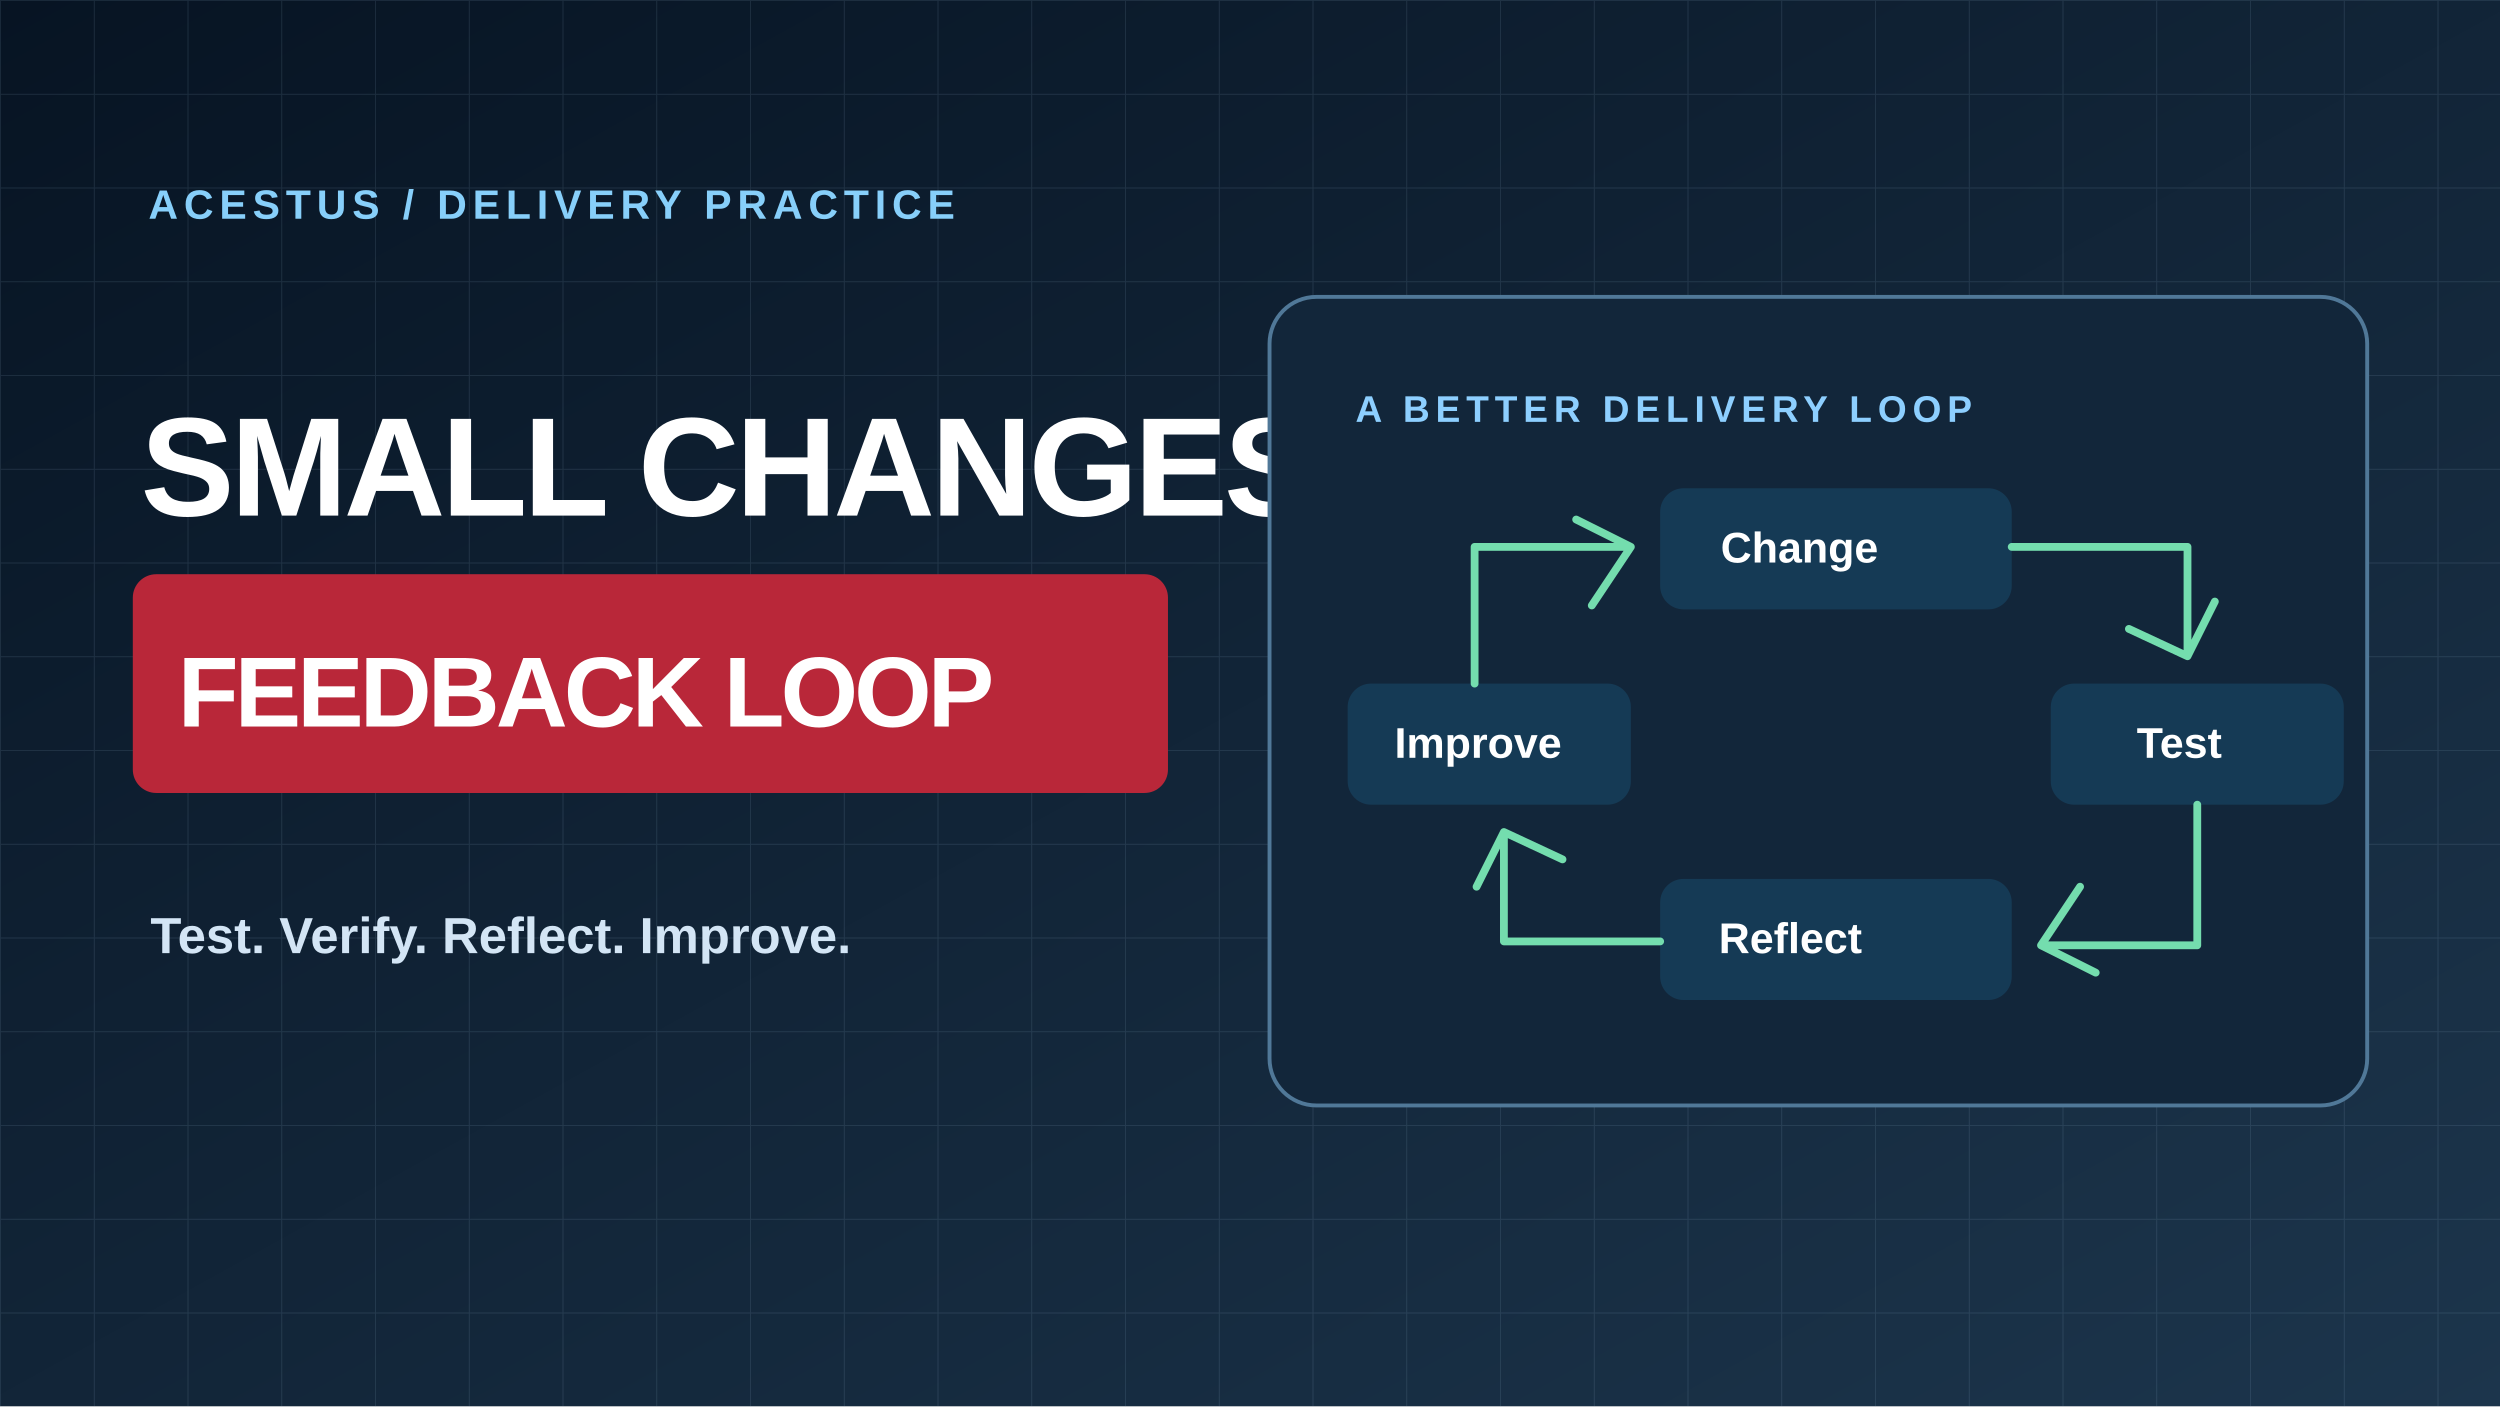
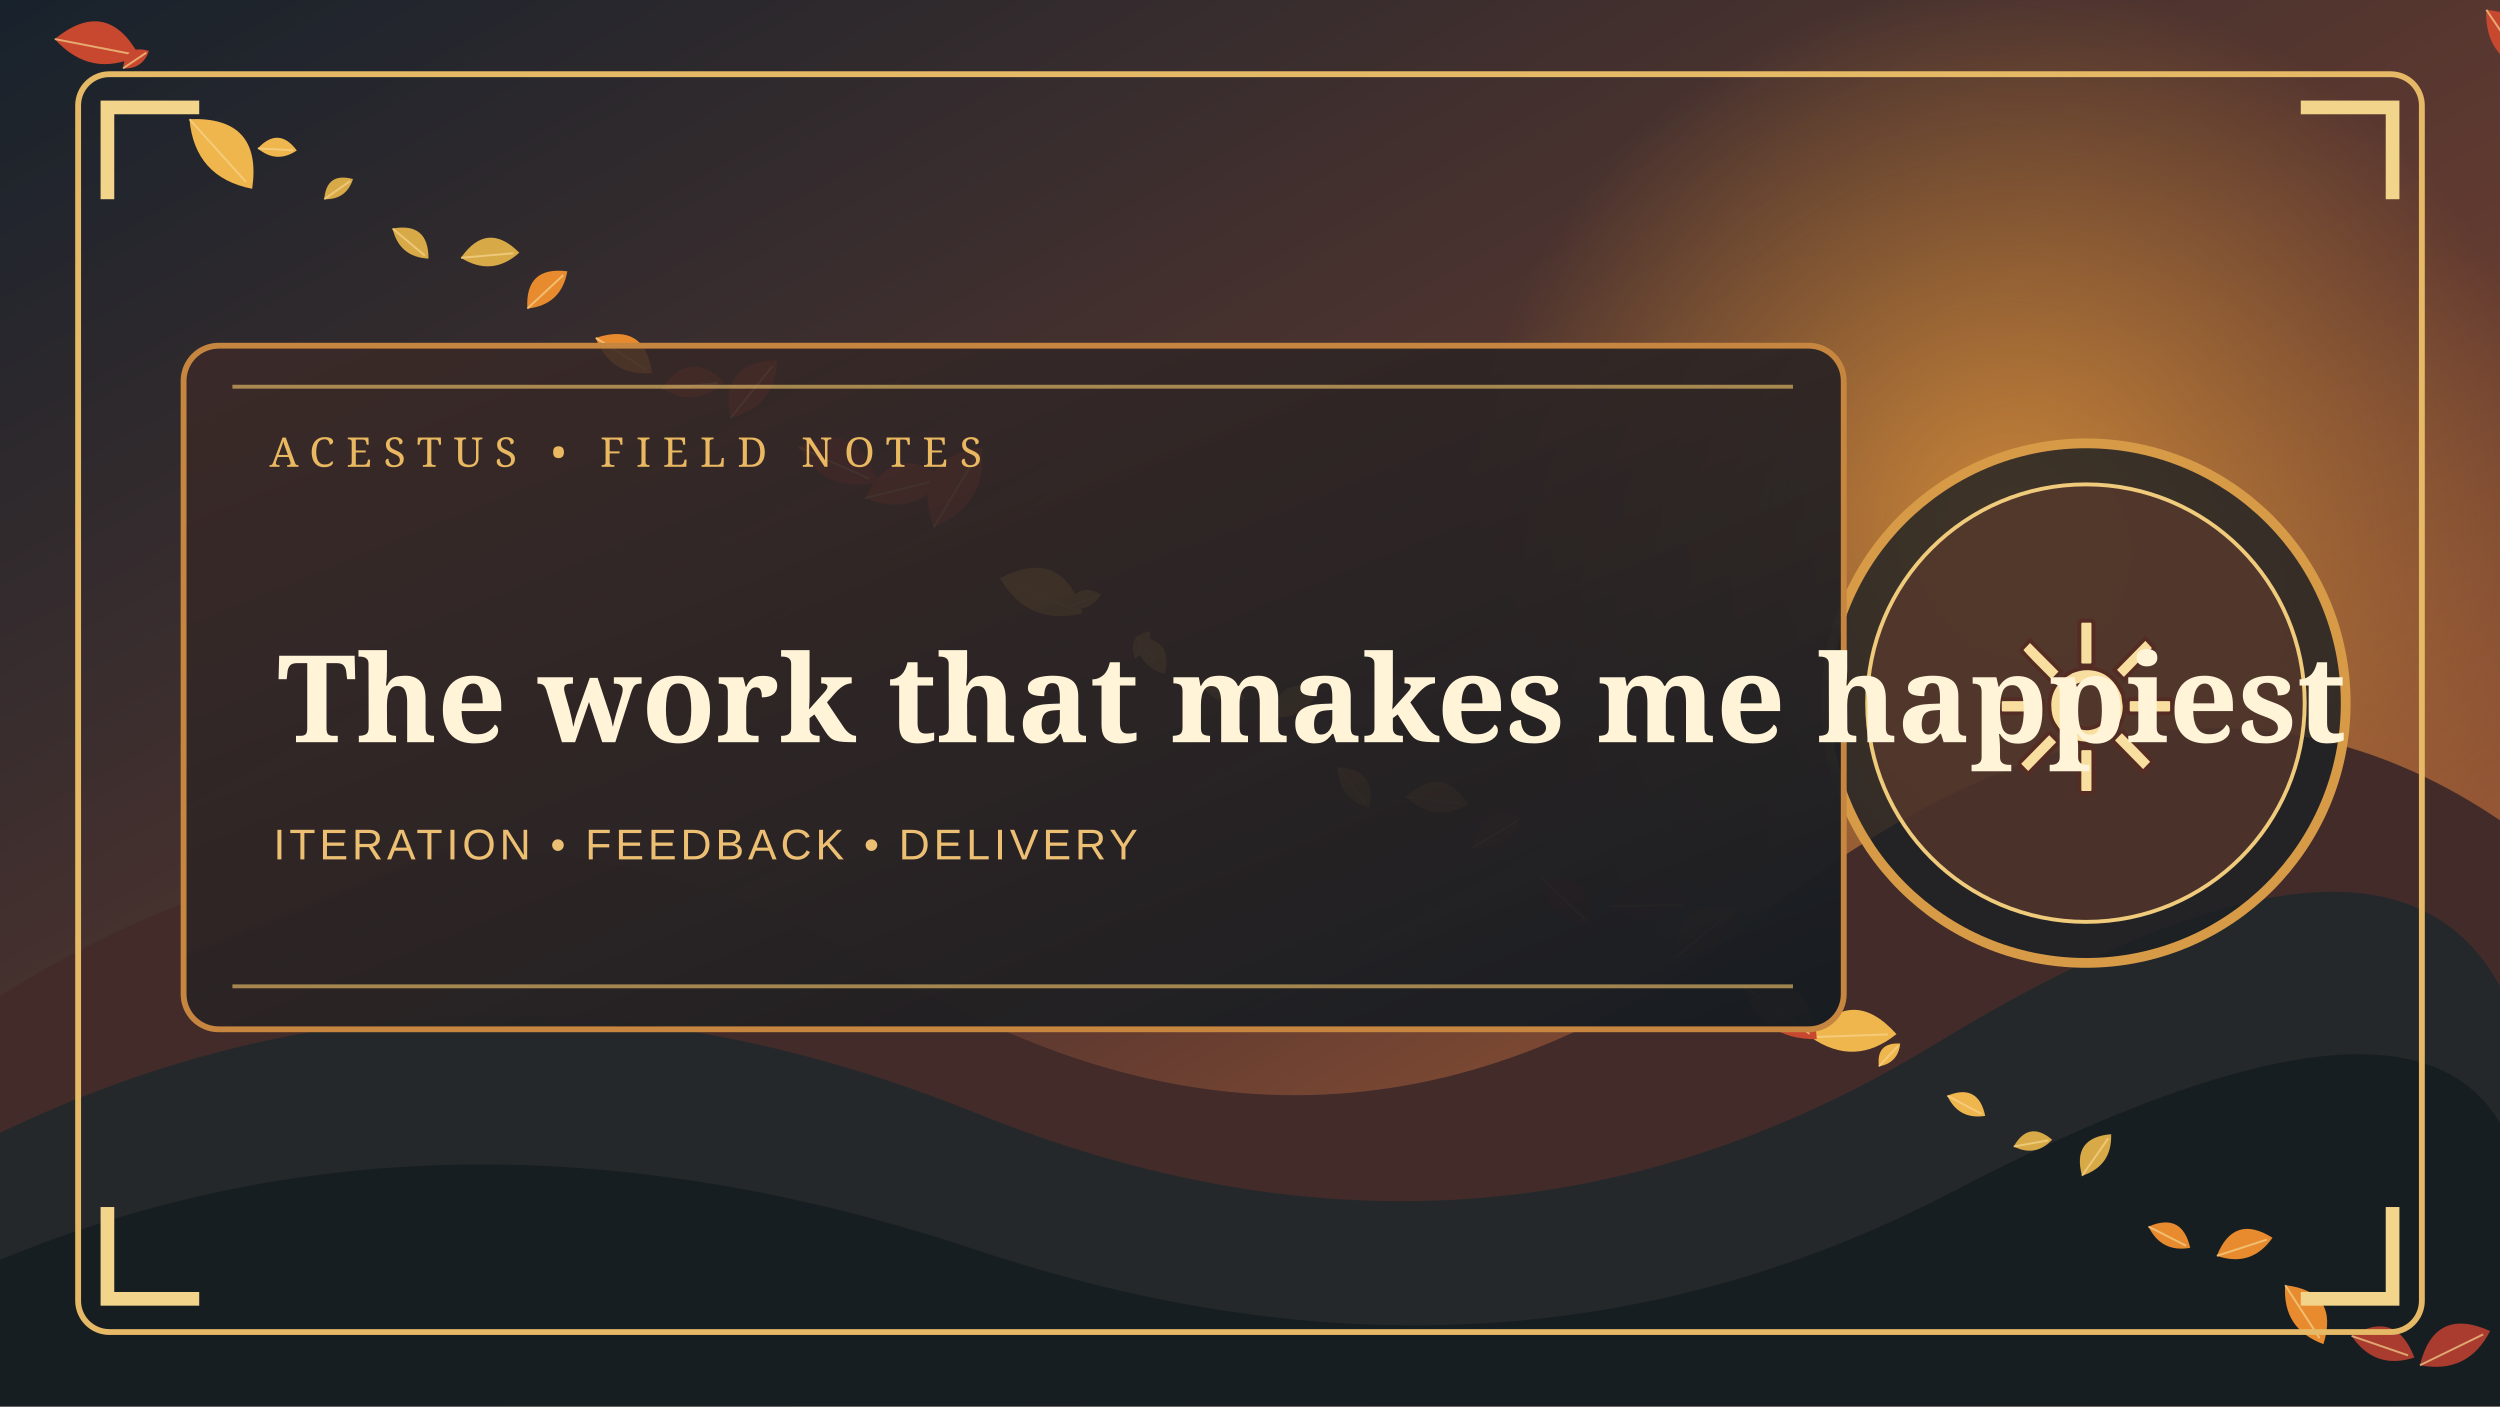
- <svg xmlns="http://www.w3.org/2000/svg" viewBox="0 0 1280 720" width="1280" height="720" role="img" aria-labelledby="title">
+ <svg xmlns="http://www.w3.org/2000/svg" width="1280" height="720" viewBox="0 0 1280 720">
  <defs>
-     <linearGradient id="background" x2="1" y2="1">
-       <stop stop-color="#071423" />
-       <stop offset="1" stop-color="#1c354c" />
+     <linearGradient id="sky" y2="1">
+       <stop stop-color="#18222c" />
+       <stop offset=".58" stop-color="#613a30" />
+       <stop offset="1" stop-color="#cb753a" />
    </linearGradient>
-     <pattern id="grid" width="48" height="48" patternUnits="userSpaceOnUse">
-       <path d="M48 0H0V48" fill="none" stroke="#a9c8e6" stroke-opacity=".12" />
-     </pattern>
+     <linearGradient id="panel" y2="1">
+       <stop stop-color="#3c2a27" stop-opacity=".87" />
+       <stop offset="1" stop-color="#161c21" stop-opacity=".98" />
+     </linearGradient>
+     <radialGradient id="sun">
+       <stop stop-color="#f6a63c" stop-opacity=".7" />
+       <stop offset="1" stop-color="#f6a63c" stop-opacity="0" />
+     </radialGradient>
  </defs>
-   <rect width="1280" height="720" fill="url(#background)" />
-   <rect width="1280" height="720" fill="url(#grid)" />
-   <g font-family="Arial, Helvetica, sans-serif" font-weight="700">
-     <text x="76" y="112" fill="#87cffa" font-size="21" letter-spacing="3">ACESTUS / DELIVERY PRACTICE</text>
-     <text x="72" y="264" fill="#fff" font-size="72" letter-spacing="-2">SMALL CHANGES</text>
-     <rect x="68" y="294" width="530" height="112" rx="12" fill="#b92739" />
-     <text x="91" y="372" fill="#fff" font-size="51" letter-spacing="-2">FEEDBACK LOOP</text>
-     <text x="77" y="488" fill="#d3e5f5" font-size="26">Test. Verify. Reflect. Improve.</text>
-     <rect x="650" y="152" width="562" height="414" rx="24" fill="#12263a" stroke="#507898" stroke-width="2" />
-     <text x="694" y="216" fill="#8dcfff" font-size="19" letter-spacing="3">A BETTER DELIVERY LOOP</text>
-     <rect x="850" y="250" width="180" height="62" rx="12" fill="#153a55" />
-     <text x="881" y="288" fill="#fff" font-size="22">Change</text>
-     <rect x="1050" y="350" width="150" height="62" rx="12" fill="#153a55" />
-     <text x="1094" y="388" fill="#fff" font-size="22">Test</text>
-     <rect x="850" y="450" width="180" height="62" rx="12" fill="#153a55" />
-     <text x="880" y="488" fill="#fff" font-size="22">Reflect</text>
-     <rect x="690" y="350" width="145" height="62" rx="12" fill="#153a55" />
-     <text x="714" y="388" fill="#fff" font-size="22">Improve</text>
-     <path d="M1030 280h90v56m-30-14 30 14 14-28M1125 412v72h-80m20-30-20 30 28 14M850 482h-80v-56m30 14-30-14-14 28M755 350v-70h80m-20 30 20-30-28-14" fill="none" stroke="#74ddae" stroke-width="4" stroke-linecap="round" stroke-linejoin="round" />
+   <rect width="1280" height="720" fill="url(#sky)" />
+   <circle cx="1030" cy="270" r="280" fill="url(#sun)" />
+   <path d="M0 510Q230 365 460 500T900 470T1280 420V720H0Z" fill="#432b2a" />
+   <path d="M0 580Q240 465 500 570T990 535T1280 505V720H0Z" fill="#25282a" />
+   <path d="M0 645Q230 550 500 640T1000 610T1280 575V720H0Z" fill="#171e21" />
+   <g transform="translate(581 337) rotate(-60)">
+     <path d="M0 0Q8 -9.6 16 0Q8 6 0 0" fill="#d8aa47" />
+     <path d="M0 0l14.4 0" stroke="#f7d58d" stroke-opacity=".7" />
  </g>
+   <g transform="translate(754 434) rotate(-31)">
+     <path d="M0 0Q15 -18 30 0Q15 11.25 0 0" fill="#a93c2e" />
+     <path d="M0 0l27 0" stroke="#f7d58d" stroke-opacity=".7" />
+   </g>
+   <g transform="translate(927 531) rotate(-2)">
+     <path d="M0 0Q22 -26.4 44 0Q22 16.5 0 0" fill="#f0b64e" />
+     <path d="M0 0l39.6 0" stroke="#f7d58d" stroke-opacity=".7" />
+   </g>
+   <g transform="translate(1100 628) rotate(27)">
+     <path d="M0 0Q12 -14.4 24 0Q12 9 0 0" fill="#e78b2e" />
+     <path d="M0 0l21.6 0" stroke="#f7d58d" stroke-opacity=".7" />
+   </g>
+   <g transform="translate(1273 5) rotate(56)">
+     <path d="M0 0Q19 -22.8 38 0Q19 14.25 0 0" fill="#c7482f" />
+     <path d="M0 0l34.2 0" stroke="#f7d58d" stroke-opacity=".7" />
+   </g>
+   <g transform="translate(166 102) rotate(-35)">
+     <path d="M0 0Q9 -10.8 18 0Q9 6.75 0 0" fill="#d8aa47" />
+     <path d="M0 0l16.2 0" stroke="#f7d58d" stroke-opacity=".7" />
+   </g>
+   <g transform="translate(339 199) rotate(-6)">
+     <path d="M0 0Q16 -19.2 32 0Q16 12 0 0" fill="#a93c2e" />
+     <path d="M0 0l28.8 0" stroke="#f7d58d" stroke-opacity=".7" />
+   </g>
+   <g transform="translate(512 296) rotate(23)">
+     <path d="M0 0Q23 -27.6 46 0Q23 17.25 0 0" fill="#f0b64e" />
+     <path d="M0 0l41.4 0" stroke="#f7d58d" stroke-opacity=".7" />
+   </g>
+   <g transform="translate(685 393) rotate(52)">
+     <path d="M0 0Q13 -15.6 26 0Q13 9.75 0 0" fill="#e78b2e" />
+     <path d="M0 0l23.4 0" stroke="#f7d58d" stroke-opacity=".7" />
+   </g>
+   <g transform="translate(858 490) rotate(-39)">
+     <path d="M0 0Q20 -24 40 0Q20 15 0 0" fill="#c7482f" />
+     <path d="M0 0l36 0" stroke="#f7d58d" stroke-opacity=".7" />
+   </g>
+   <g transform="translate(1031 587) rotate(-10)">
+     <path d="M0 0Q10 -12 20 0Q10 7.5 0 0" fill="#d8aa47" />
+     <path d="M0 0l18 0" stroke="#f7d58d" stroke-opacity=".7" />
+   </g>
+   <g transform="translate(1204 684) rotate(19)">
+     <path d="M0 0Q17 -20.4 34 0Q17 12.75 0 0" fill="#a93c2e" />
+     <path d="M0 0l30.6 0" stroke="#f7d58d" stroke-opacity=".7" />
+   </g>
+   <g transform="translate(97 61) rotate(48)">
+     <path d="M0 0Q24 -28.8 48 0Q24 18 0 0" fill="#f0b64e" />
+     <path d="M0 0l43.2 0" stroke="#f7d58d" stroke-opacity=".7" />
+   </g>
+   <g transform="translate(270 158) rotate(-43)">
+     <path d="M0 0Q14 -16.8 28 0Q14 10.5 0 0" fill="#e78b2e" />
+     <path d="M0 0l25.2 0" stroke="#f7d58d" stroke-opacity=".7" />
+   </g>
+   <g transform="translate(443 255) rotate(-14)">
+     <path d="M0 0Q21 -25.2 42 0Q21 15.75 0 0" fill="#c7482f" />
+     <path d="M0 0l37.8 0" stroke="#f7d58d" stroke-opacity=".7" />
+   </g>
+   <g transform="translate(616 352) rotate(15)">
+     <path d="M0 0Q11 -13.2 22 0Q11 8.25 0 0" fill="#d8aa47" />
+     <path d="M0 0l19.8 0" stroke="#f7d58d" stroke-opacity=".7" />
+   </g>
+   <g transform="translate(789 449) rotate(44)">
+     <path d="M0 0Q18 -21.6 36 0Q18 13.5 0 0" fill="#a93c2e" />
+     <path d="M0 0l32.4 0" stroke="#f7d58d" stroke-opacity=".7" />
+   </g>
+   <g transform="translate(962 546) rotate(-47)">
+     <path d="M0 0Q8 -9.6 16 0Q8 6 0 0" fill="#f0b64e" />
+     <path d="M0 0l14.4 0" stroke="#f7d58d" stroke-opacity=".7" />
+   </g>
+   <g transform="translate(1135 643) rotate(-18)">
+     <path d="M0 0Q15 -18 30 0Q15 11.25 0 0" fill="#e78b2e" />
+     <path d="M0 0l27 0" stroke="#f7d58d" stroke-opacity=".7" />
+   </g>
+   <g transform="translate(28 20) rotate(11)">
+     <path d="M0 0Q22 -26.4 44 0Q22 16.5 0 0" fill="#c7482f" />
+     <path d="M0 0l39.6 0" stroke="#f7d58d" stroke-opacity=".7" />
+   </g>
+   <g transform="translate(201 117) rotate(40)">
+     <path d="M0 0Q12 -14.4 24 0Q12 9 0 0" fill="#d8aa47" />
+     <path d="M0 0l21.6 0" stroke="#f7d58d" stroke-opacity=".7" />
+   </g>
+   <g transform="translate(374 214) rotate(-51)">
+     <path d="M0 0Q19 -22.8 38 0Q19 14.25 0 0" fill="#a93c2e" />
+     <path d="M0 0l34.2 0" stroke="#f7d58d" stroke-opacity=".7" />
+   </g>
+   <g transform="translate(547 311) rotate(-22)">
+     <path d="M0 0Q9 -10.8 18 0Q9 6.75 0 0" fill="#f0b64e" />
+     <path d="M0 0l16.2 0" stroke="#f7d58d" stroke-opacity=".7" />
+   </g>
+   <g transform="translate(720 408) rotate(7)">
+     <path d="M0 0Q16 -19.2 32 0Q16 12 0 0" fill="#e78b2e" />
+     <path d="M0 0l28.8 0" stroke="#f7d58d" stroke-opacity=".7" />
+   </g>
+   <g transform="translate(893 505) rotate(36)">
+     <path d="M0 0Q23 -27.6 46 0Q23 17.25 0 0" fill="#c7482f" />
+     <path d="M0 0l41.4 0" stroke="#f7d58d" stroke-opacity=".7" />
+   </g>
+   <g transform="translate(1066 602) rotate(-55)">
+     <path d="M0 0Q13 -15.6 26 0Q13 9.75 0 0" fill="#d8aa47" />
+     <path d="M0 0l23.4 0" stroke="#f7d58d" stroke-opacity=".7" />
+   </g>
+   <g transform="translate(1239 699) rotate(-26)">
+     <path d="M0 0Q20 -24 40 0Q20 15 0 0" fill="#a93c2e" />
+     <path d="M0 0l36 0" stroke="#f7d58d" stroke-opacity=".7" />
+   </g>
+   <g transform="translate(132 76) rotate(3)">
+     <path d="M0 0Q10 -12 20 0Q10 7.5 0 0" fill="#f0b64e" />
+     <path d="M0 0l18 0" stroke="#f7d58d" stroke-opacity=".7" />
+   </g>
+   <g transform="translate(305 173) rotate(32)">
+     <path d="M0 0Q17 -20.4 34 0Q17 12.75 0 0" fill="#e78b2e" />
+     <path d="M0 0l30.6 0" stroke="#f7d58d" stroke-opacity=".7" />
+   </g>
+   <g transform="translate(478 270) rotate(-59)">
+     <path d="M0 0Q24 -28.8 48 0Q24 18 0 0" fill="#c7482f" />
+     <path d="M0 0l43.2 0" stroke="#f7d58d" stroke-opacity=".7" />
+   </g>
+   <g transform="translate(651 367) rotate(-30)">
+     <path d="M0 0Q14 -16.8 28 0Q14 10.5 0 0" fill="#d8aa47" />
+     <path d="M0 0l25.2 0" stroke="#f7d58d" stroke-opacity=".7" />
+   </g>
+   <g transform="translate(824 464) rotate(-1)">
+     <path d="M0 0Q21 -25.2 42 0Q21 15.75 0 0" fill="#a93c2e" />
+     <path d="M0 0l37.8 0" stroke="#f7d58d" stroke-opacity=".7" />
+   </g>
+   <g transform="translate(997 561) rotate(28)">
+     <path d="M0 0Q11 -13.2 22 0Q11 8.25 0 0" fill="#f0b64e" />
+     <path d="M0 0l19.8 0" stroke="#f7d58d" stroke-opacity=".7" />
+   </g>
+   <g transform="translate(1170 658) rotate(57)">
+     <path d="M0 0Q18 -21.6 36 0Q18 13.5 0 0" fill="#e78b2e" />
+     <path d="M0 0l32.4 0" stroke="#f7d58d" stroke-opacity=".7" />
+   </g>
+   <g transform="translate(63 35) rotate(-34)">
+     <path d="M0 0Q8 -9.6 16 0Q8 6 0 0" fill="#c7482f" />
+     <path d="M0 0l14.4 0" stroke="#f7d58d" stroke-opacity=".7" />
+   </g>
+   <g transform="translate(236 132) rotate(-5)">
+     <path d="M0 0Q15 -18 30 0Q15 11.25 0 0" fill="#d8aa47" />
+     <path d="M0 0l27 0" stroke="#f7d58d" stroke-opacity=".7" />
+   </g>
+   <g transform="translate(409 229) rotate(24)">
+     <path d="M0 0Q22 -26.4 44 0Q22 16.5 0 0" fill="#a93c2e" />
+     <path d="M0 0l39.6 0" stroke="#f7d58d" stroke-opacity=".7" />
+   </g>
+   <g transform="translate(582 326) rotate(53)">
+     <path d="M0 0Q12 -14.4 24 0Q12 9 0 0" fill="#f0b64e" />
+     <path d="M0 0l21.6 0" stroke="#f7d58d" stroke-opacity=".7" />
+   </g>
+   <rect x="40" y="38" width="1200" height="644" rx="16" fill="none" stroke="#e5b966" stroke-width="3" />
+   <path d="M55 102V55h47M1178 55h47v47M55 618v47h47M1178 665h47v-47" fill="none" stroke="#f2d58b" stroke-width="7" />
+   <circle cx="1068" cy="360" r="133" fill="#1c2024" fill-opacity=".8" stroke="#d79b48" stroke-width="5" />
+   <circle cx="1068" cy="360" r="112" fill="#5c392d" fill-opacity=".7" stroke="#f0cb7b" stroke-width="2" />
+   <text x="1068" y="405" text-anchor="middle" font-family="Georgia,serif" font-size="118" fill="#f8df9f" stroke="#542c23" stroke-width="4" paint-order="stroke">☼</text>
+   <rect x="94" y="177" width="850" height="350" rx="18" fill="url(#panel)" stroke="#c7863f" stroke-width="3" />
+   <path d="M119 198H918M119 505H918" stroke="#e7bb68" stroke-opacity=".65" stroke-width="2" />
+   <text x="138" y="239" fill="#e9b861" font-family="Georgia,serif" font-size="21" letter-spacing="6">ACESTUS • FIELD NOTES</text>
+   <text x="142" y="380" fill="#fff4d8" font-family="Georgia,serif" font-size="62" font-weight="bold">The work that makes me happiest</text>
+   <text x="140" y="440" fill="#edbf73" font-family="Arial,sans-serif" font-size="22" letter-spacing="2">ITERATION • FEEDBACK • DELIVERY</text>
</svg>
